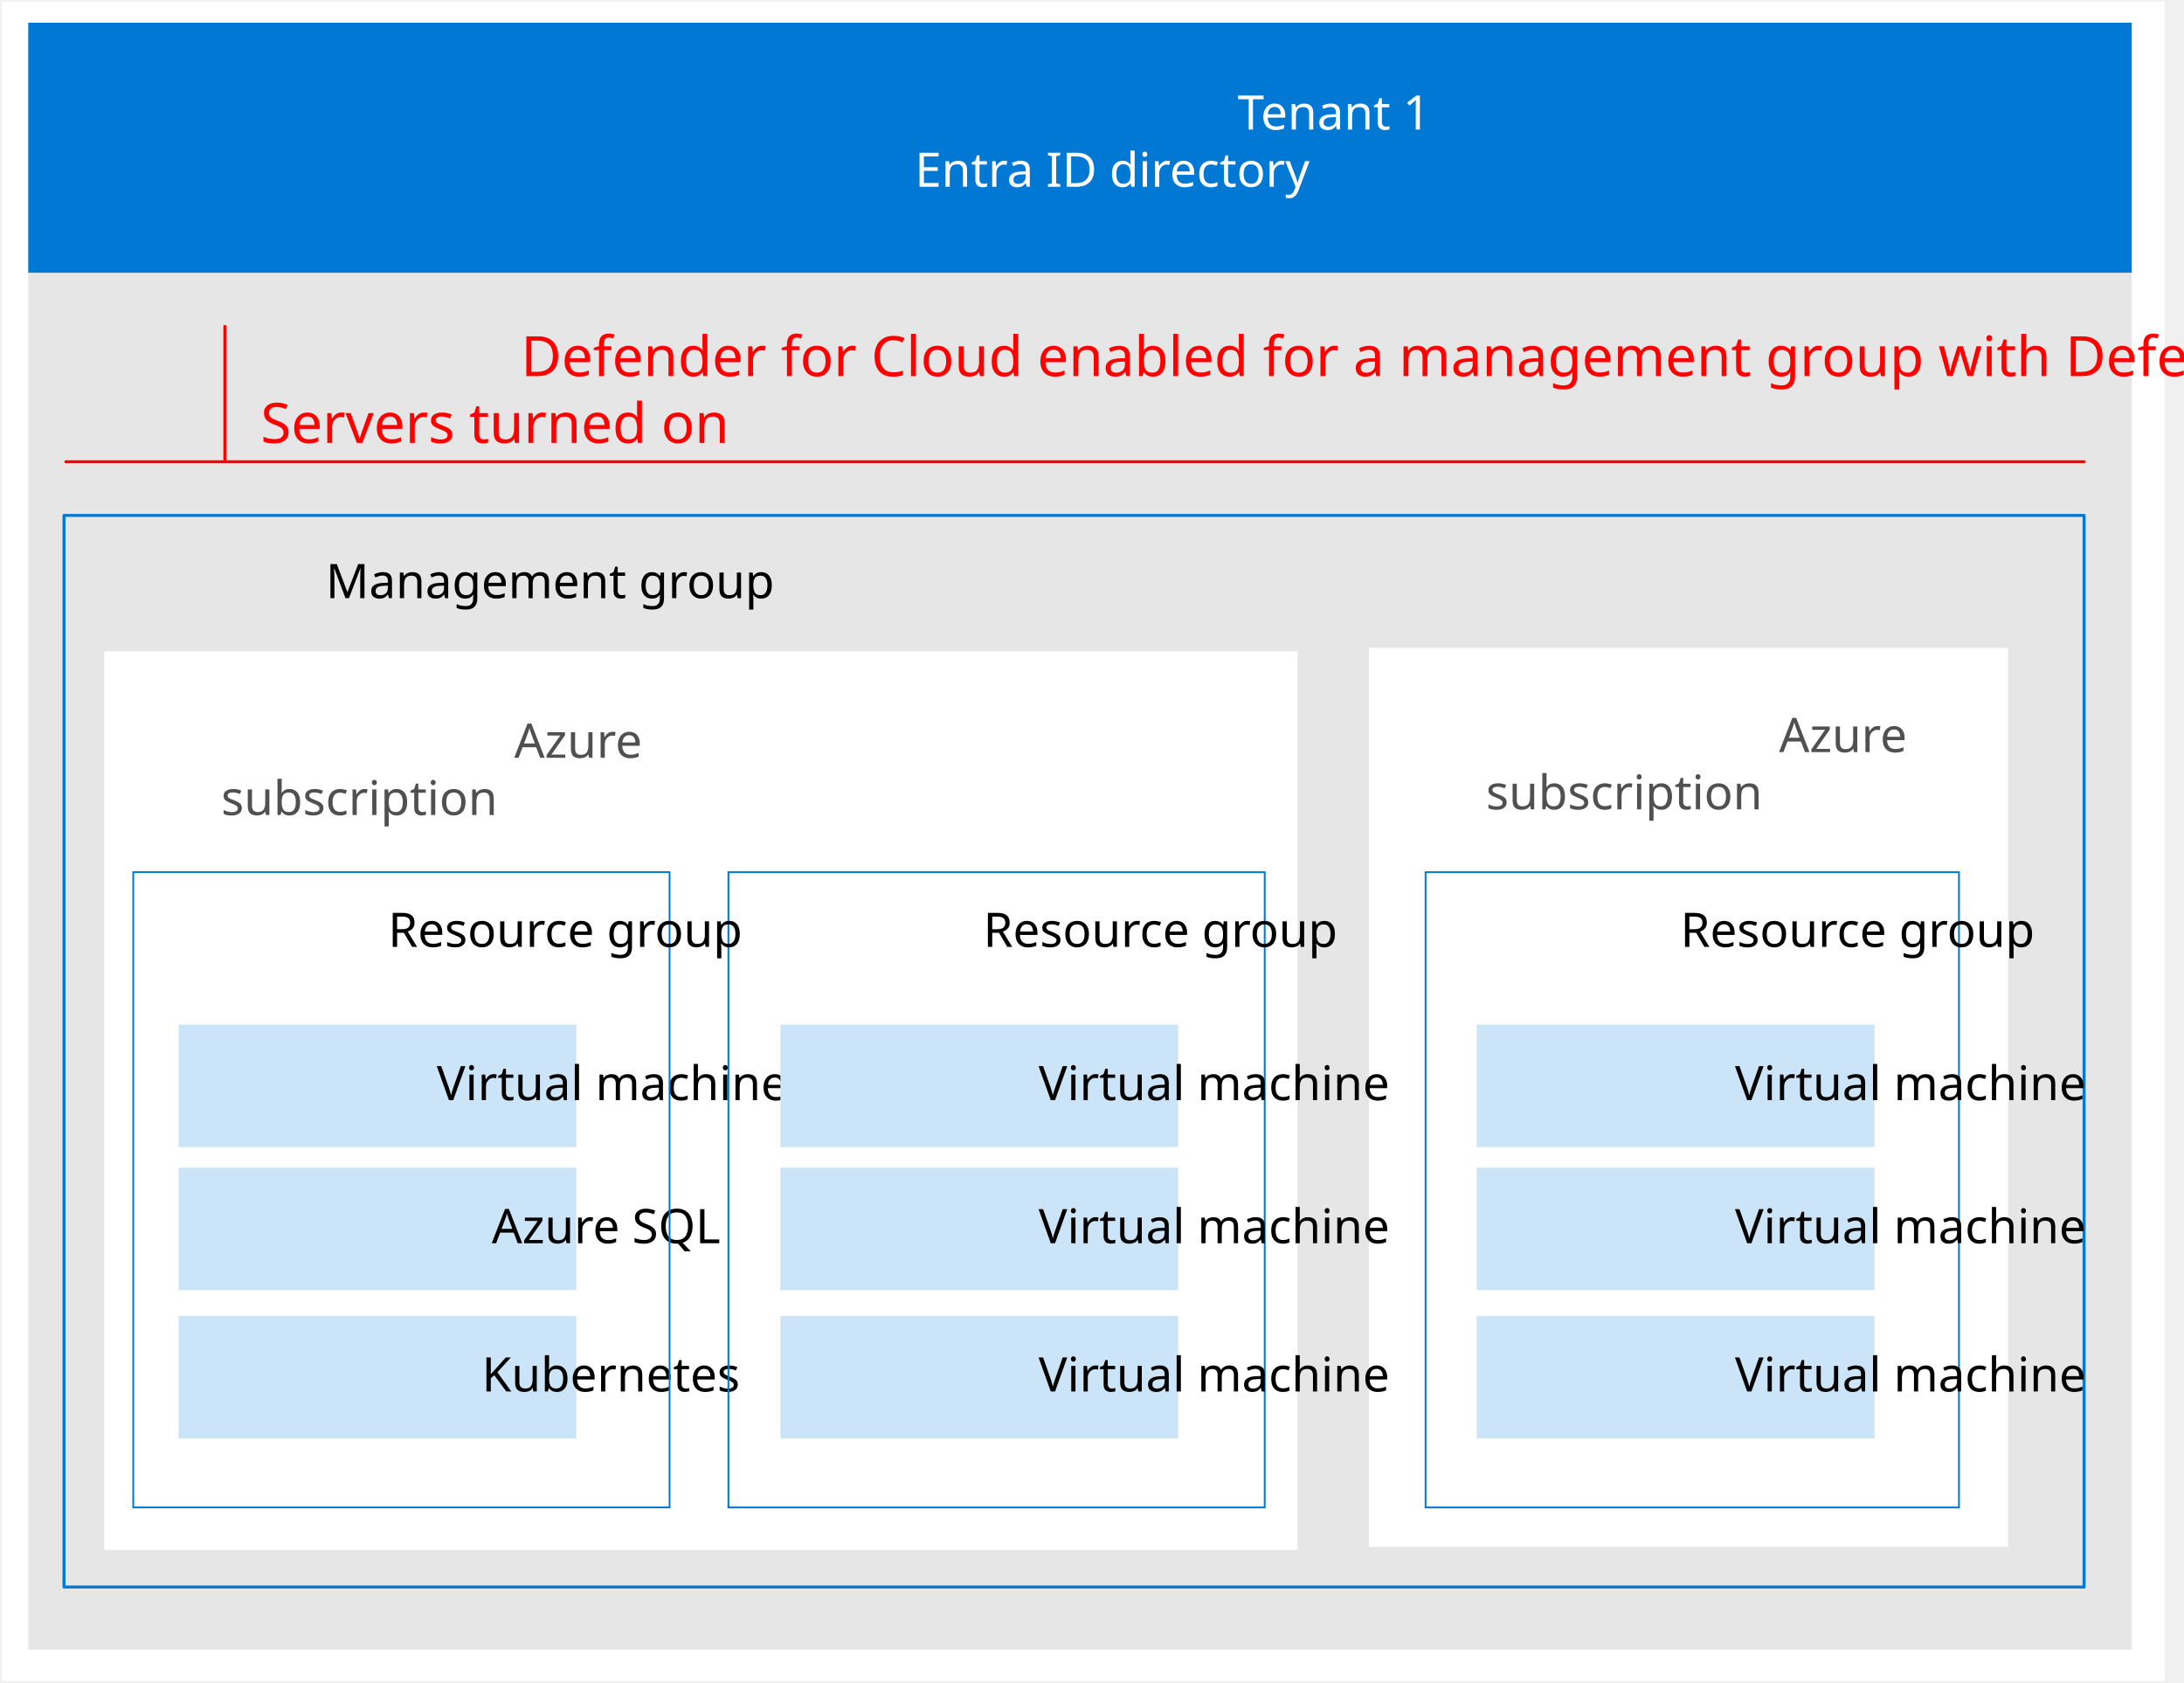
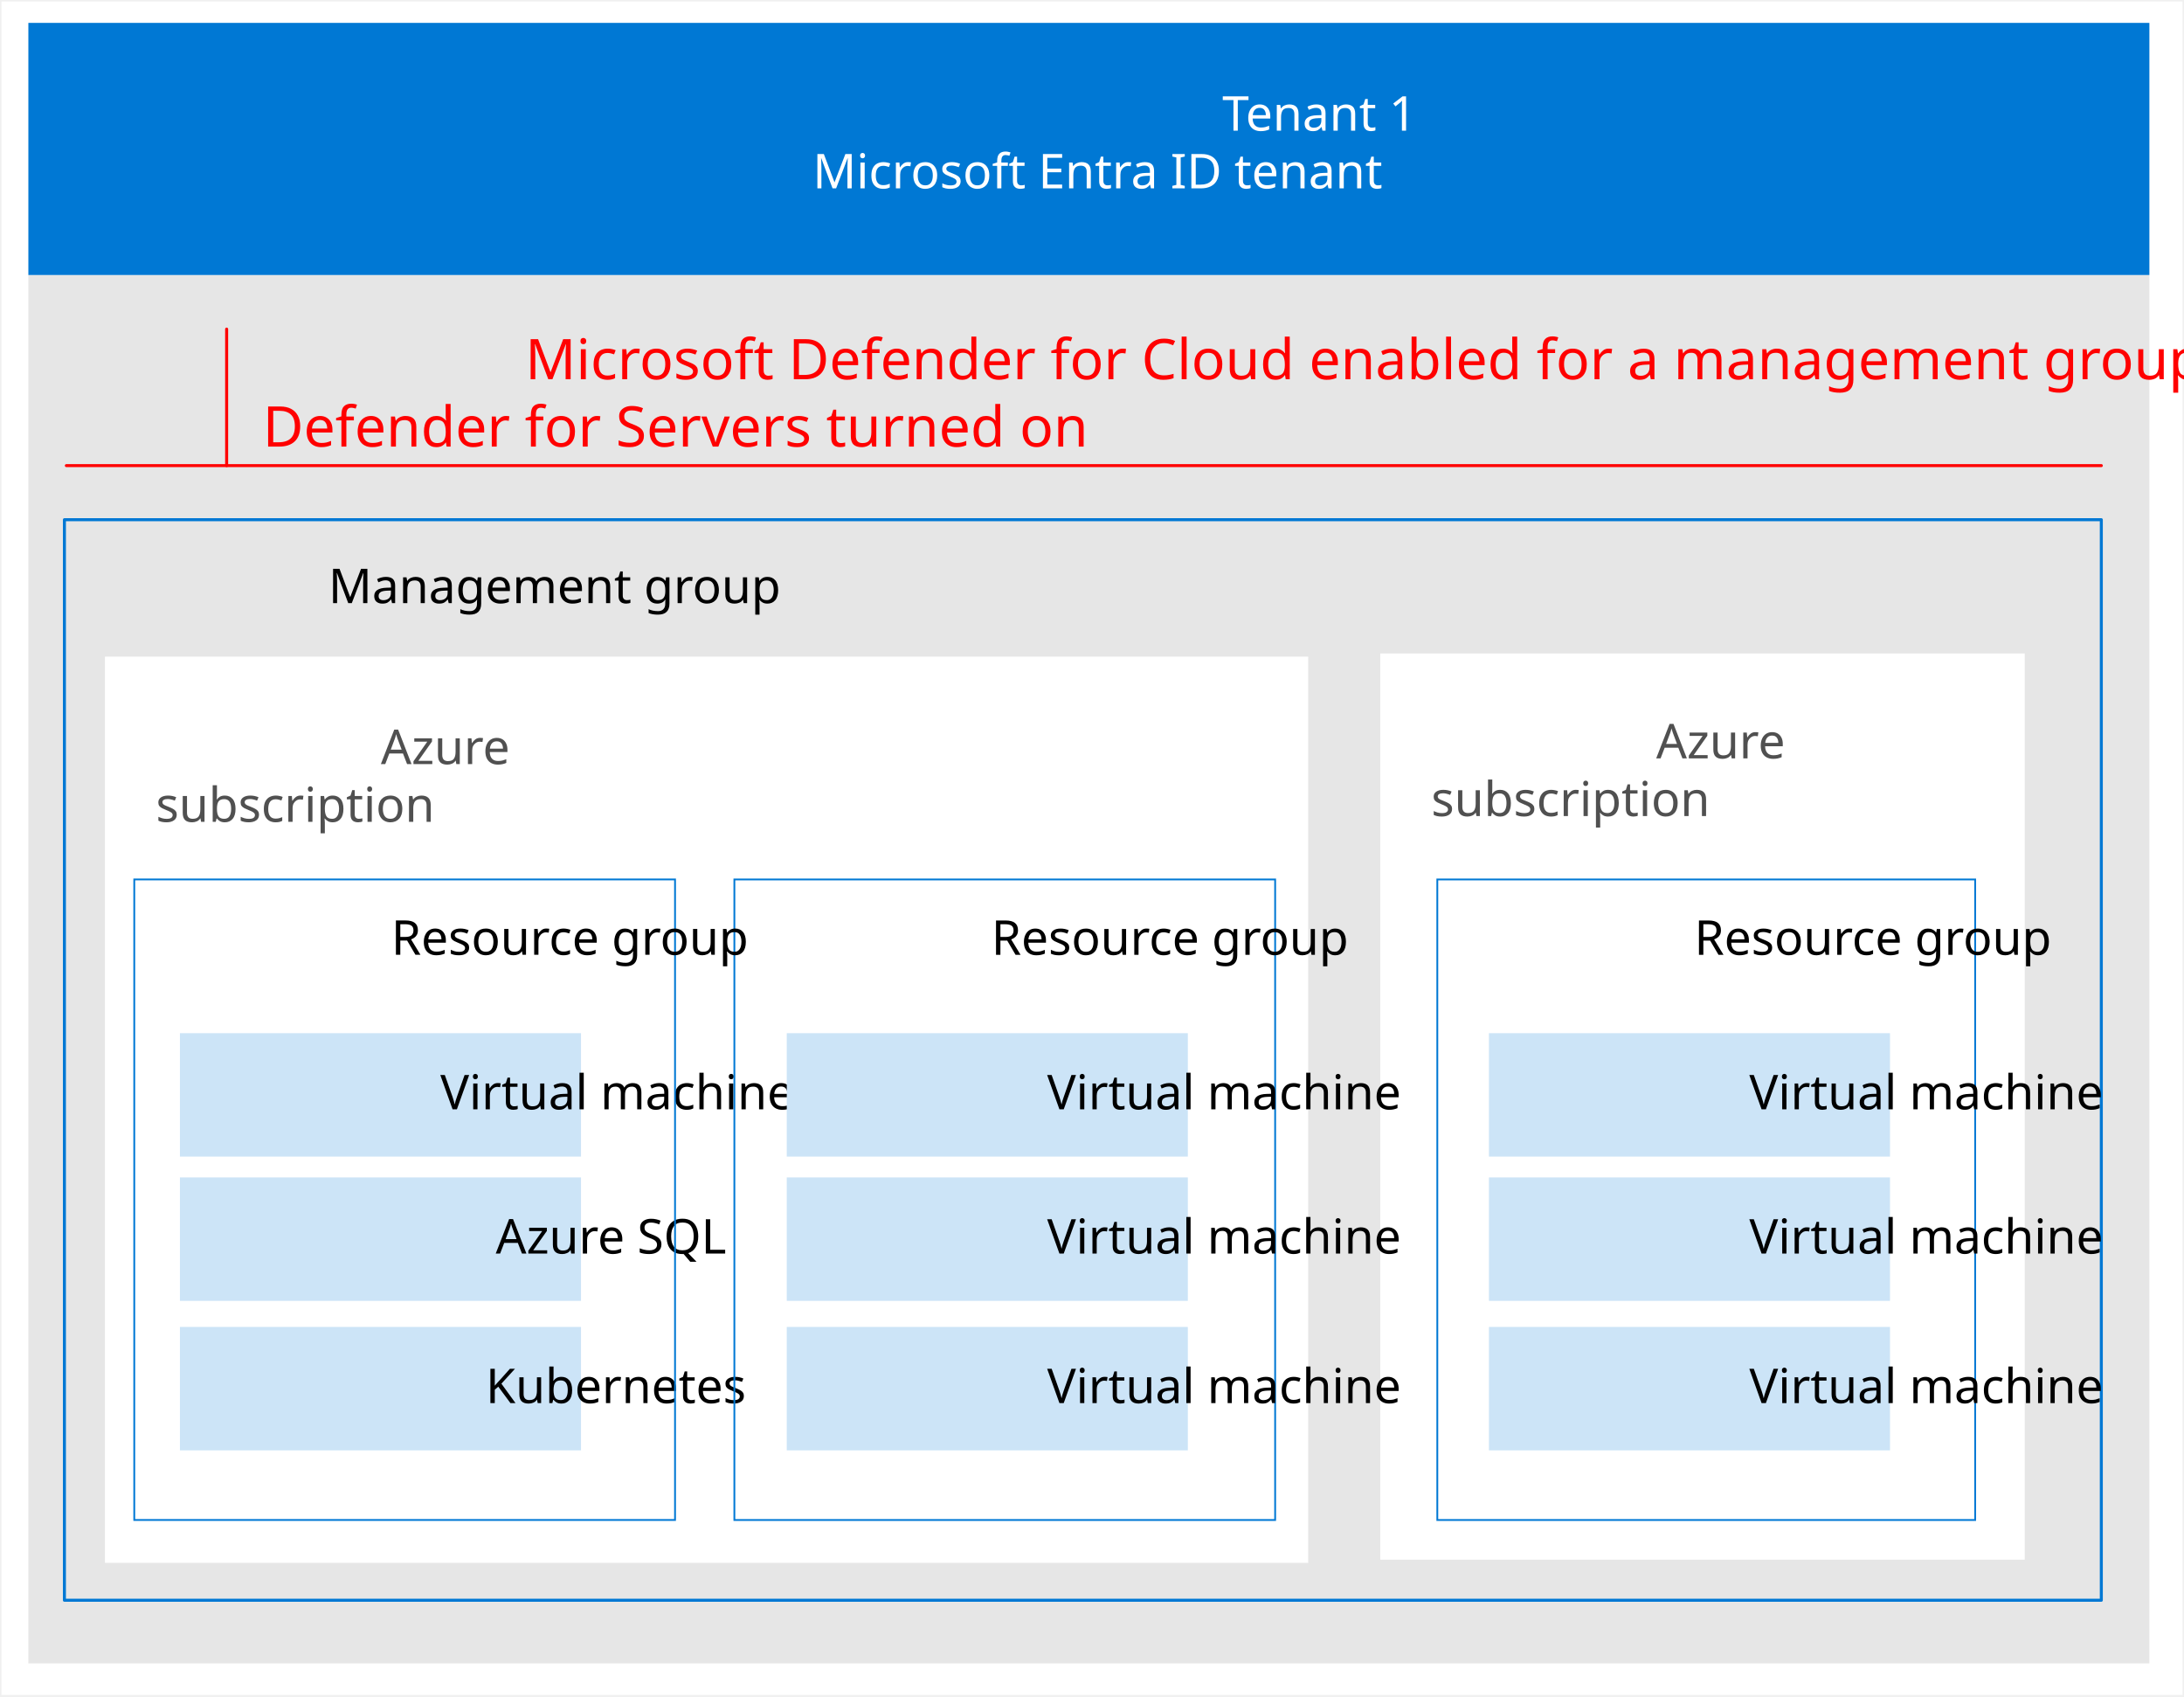
- <svg xmlns="http://www.w3.org/2000/svg" xmlns:ns1="http://schemas.microsoft.com/visio/2003/SVGExtensions/" width="7.635in" height="5.88in" viewBox="0 0 549.705 423.391" xml:space="preserve" color-interpolation-filters="sRGB" class="st17">
+ <svg xmlns="http://www.w3.org/2000/svg" xmlns:ns1="http://schemas.microsoft.com/visio/2003/SVGExtensions/" width="7.572in" height="5.88in" viewBox="0 0 545.22 423.391" xml:space="preserve" color-interpolation-filters="sRGB" class="st17">
  <ns1:documentProperties ns1:langID="1033" ns1:viewMarkup="false" />
  <style type="text/css">
	
		.st1 {fill:#ffffff;stroke:none;stroke-linecap:round;stroke-linejoin:round;stroke-width:0.75}
		.st2 {fill:#e6e6e6;stroke:none;stroke-linecap:butt;stroke-width:0.448}
		.st3 {fill:#0078d4;stroke:none;stroke-linecap:butt;stroke-width:0.448}
		.st4 {fill:none;stroke:none;stroke-linecap:round;stroke-linejoin:round;stroke-width:0.75}
		.st5 {fill:#ffffff;font-family:Segoe UI Semibold;font-size:1em}
		.st6 {font-size:1em}
		.st7 {fill:#ffffff;stroke:none;stroke-linecap:butt;stroke-width:0.448}
		.st8 {fill:#cce4f7;stroke:none;stroke-linecap:butt;stroke-width:0.448}
		.st9 {fill:#000000;font-family:Segoe UI;font-size:1em}
		.st10 {fill:none;stroke:none;stroke-linecap:butt;stroke-width:0.75}
		.st11 {fill:#505050;font-family:Segoe UI Semibold;font-size:1em}
		.st12 {fill:none;stroke:#0078d4;stroke-linecap:butt;stroke-width:0.448}
		.st13 {fill:#000000;font-family:Segoe UI Semibold;font-size:1em}
		.st14 {fill:none;stroke:#0078d4;stroke-linecap:round;stroke-linejoin:round;stroke-width:0.75}
		.st15 {stroke:#ff0000;stroke-linecap:round;stroke-linejoin:round;stroke-width:0.75}
		.st16 {fill:#ff0000;font-family:Segoe UI;font-size:1.167em}
		.st17 {fill:none;fill-rule:evenodd;font-size:12px;overflow:visible;stroke-linecap:square;stroke-miterlimit:3}
	
	</style>
  <g ns1:mID="0" ns1:index="1" ns1:groupContext="foregroundPage">
    <ns1:userDefs>
      <ns1:ud ns1:nameU="visNavType" ns1:val="VT0(1):26" />
    </ns1:userDefs>
    <ns1:pageProperties ns1:drawingScale="1" ns1:pageScale="1" ns1:drawingUnits="19" ns1:shadowOffsetX="9" ns1:shadowOffsetY="-9" />
    <ns1:layer ns1:name="symbols" ns1:index="0" />
    <g id="shape1832-1" ns1:mID="1832" ns1:groupContext="shape" transform="translate(0.375,-0.375)">
      <ns1:userDefs>
-         <ns1:ud ns1:nameU="visNavOrder" ns1:val="VT0(491000):26" />
+         <ns1:ud ns1:nameU="visNavOrder" ns1:val="VT0(463000):26" />
      </ns1:userDefs>
      <rect x="0" y="0.75" width="544.47" height="422.641" class="st1" />
    </g>
    <g id="shape1807-3" ns1:mID="1807" ns1:groupContext="shape" ns1:layerMember="0" transform="translate(7.08019,-8.25781)">
      <ns1:userDefs>
-         <ns1:ud ns1:nameU="visNavOrder" ns1:prompt="" ns1:val="VT0(466000):26" />
+         <ns1:ud ns1:nameU="visNavOrder" ns1:prompt="" ns1:val="VT0(467000):26" />
      </ns1:userDefs>
      <rect x="0" y="76.891" width="529.5" height="346.5" class="st2" />
    </g>
    <g id="shape1808-5" ns1:mID="1808" ns1:groupContext="shape" ns1:layerMember="0" transform="translate(7.08019,-354.758)">
      <ns1:userDefs>
-         <ns1:ud ns1:nameU="visNavOrder" ns1:prompt="" ns1:val="VT0(467000):26" />
+         <ns1:ud ns1:nameU="visNavOrder" ns1:prompt="" ns1:val="VT0(468000):26" />
      </ns1:userDefs>
      <rect x="0" y="360.47" width="529.5" height="62.922" class="st3" />
    </g>
    <g id="shape1809-7" ns1:mID="1809" ns1:groupContext="shape" transform="translate(7.08019,-363.563)">
      <ns1:userDefs>
-         <ns1:ud ns1:nameU="visNavOrder" ns1:prompt="" ns1:val="VT0(468000):26" />
+         <ns1:ud ns1:nameU="visNavOrder" ns1:prompt="" ns1:val="VT0(469000):26" />
      </ns1:userDefs>
      <ns1:textBlock ns1:margins="rect(4,4,4,4)" />
-       <ns1:textRect cx="271.125" cy="399.766" width="542.25" height="47.25" />
-       <rect x="0" y="376.141" width="542.25" height="47.25" class="st4" />
-       <text x="248.26" y="396.17" class="st5" ns1:langID="1033">
+       <ns1:textRect cx="264.75" cy="399.766" width="529.5" height="47.25" />
+       <rect x="0" y="376.141" width="529.5" height="47.25" class="st4" />
+       <text x="241.89" y="396.17" class="st5" ns1:langID="1033">
        <ns1:paragraph ns1:horizAlign="1" />
        <ns1:tabList />Tenant 1<ns1:newlineChar />
-         <tspan x="223.21" dy="1.2em" class="st6">Entra ID directory</tspan>
+         <tspan x="195.82" dy="1.2em" class="st6">Microsoft Entra ID tenant</tspan>
      </text>
    </g>
    <g id="shape1810-11" ns1:mID="1810" ns1:groupContext="shape" ns1:layerMember="0" transform="translate(26.1974,-33.3429)">
      <ns1:userDefs>
-         <ns1:ud ns1:nameU="visNavOrder" ns1:prompt="" ns1:val="VT0(469000):26" />
+         <ns1:ud ns1:nameU="visNavOrder" ns1:prompt="" ns1:val="VT0(470000):26" />
      </ns1:userDefs>
      <rect x="0" y="197.223" width="300.383" height="226.168" class="st7" />
    </g>
    <g id="shape1811-13" ns1:mID="1811" ns1:groupContext="shape" ns1:layerMember="0" transform="translate(44.9153,-134.732)">
      <ns1:userDefs>
-         <ns1:ud ns1:nameU="visNavOrder" ns1:prompt="" ns1:val="VT0(470000):26" />
+         <ns1:ud ns1:nameU="visNavOrder" ns1:prompt="" ns1:val="VT0(471000):26" />
      </ns1:userDefs>
      <ns1:textBlock ns1:margins="rect(0,0,0,0)" />
      <ns1:textRect cx="50.062" cy="407.99" width="100.13" height="30.803" />
      <rect x="0" y="392.588" width="100.125" height="30.803" class="st8" />
      <text x="8.84" y="411.59" class="st9" ns1:langID="1033">
        <ns1:paragraph ns1:horizAlign="1" />
        <ns1:tabList />Virtual machine</text>
    </g>
    <g id="shape1812-16" ns1:mID="1812" ns1:groupContext="shape" ns1:layerMember="0" transform="translate(38.9153,-222.008)">
      <ns1:userDefs>
-         <ns1:ud ns1:nameU="visNavOrder" ns1:prompt="" ns1:val="VT0(471000):26" />
+         <ns1:ud ns1:nameU="visNavOrder" ns1:prompt="" ns1:val="VT0(472000):26" />
      </ns1:userDefs>
      <ns1:textBlock ns1:margins="rect(0,0,0,0)" />
      <ns1:textRect cx="50.062" cy="416.313" width="100.13" height="14.157" />
      <rect x="0" y="409.234" width="100.125" height="14.157" class="st10" />
-       <text x="34.34" y="412.71" class="st11" ns1:langID="1033">
-         <ns1:paragraph ns1:horizAlign="1" />
-         <ns1:tabList />Azure <tspan x="16.73" dy="1.2em" class="st6">subscription</tspan>
+       <text x="0" y="412.71" class="st11" ns1:langID="1033">
+         <ns1:paragraph />
+         <ns1:tabList />Azure <tspan x="0" dy="1.2em" class="st6">subscription</tspan>
      </text>
    </g>
    <g id="shape1813-20" ns1:mID="1813" ns1:groupContext="shape" ns1:layerMember="0" transform="translate(44.9153,-98.7319)">
      <ns1:userDefs>
-         <ns1:ud ns1:nameU="visNavOrder" ns1:prompt="" ns1:val="VT0(472000):26" />
+         <ns1:ud ns1:nameU="visNavOrder" ns1:prompt="" ns1:val="VT0(473000):26" />
      </ns1:userDefs>
      <ns1:textBlock ns1:margins="rect(0,0,0,0)" />
      <ns1:textRect cx="50.062" cy="407.99" width="100.13" height="30.803" />
      <rect x="0" y="392.588" width="100.125" height="30.803" class="st8" />
      <text x="22.68" y="411.59" class="st9" ns1:langID="1033">
        <ns1:paragraph ns1:horizAlign="1" />
        <ns1:tabList />Azure SQL</text>
    </g>
    <g id="shape1814-23" ns1:mID="1814" ns1:groupContext="shape" ns1:layerMember="0" transform="translate(44.9153,-61.4158)">
      <ns1:userDefs>
-         <ns1:ud ns1:nameU="visNavOrder" ns1:prompt="" ns1:val="VT0(473000):26" />
+         <ns1:ud ns1:nameU="visNavOrder" ns1:prompt="" ns1:val="VT0(474000):26" />
      </ns1:userDefs>
      <ns1:textBlock ns1:margins="rect(0,0,0,0)" />
      <ns1:textRect cx="50.062" cy="407.99" width="100.13" height="30.803" />
      <rect x="0" y="392.588" width="100.125" height="30.803" class="st8" />
      <text x="20.19" y="411.59" class="st9" ns1:langID="1033">
        <ns1:paragraph ns1:horizAlign="1" />
        <ns1:tabList />Kubernetes</text>
    </g>
    <g id="shape1815-26" ns1:mID="1815" ns1:groupContext="shape" ns1:layerMember="0" transform="translate(183.33,-44.035)">
      <ns1:userDefs>
-         <ns1:ud ns1:nameU="visNavOrder" ns1:prompt="" ns1:val="VT0(474000):26" />
+         <ns1:ud ns1:nameU="visNavOrder" ns1:prompt="" ns1:val="VT0(475000):26" />
      </ns1:userDefs>
      <ns1:textBlock ns1:margins="rect(8,8,8,8)" ns1:verticalAlign="0" />
      <ns1:textRect cx="67.5" cy="343.46" width="135" height="159.863" />
      <rect x="0" y="263.528" width="135" height="159.863" class="st12" />
      <text x="8" y="282.33" class="st13" ns1:langID="1033">
        <ns1:paragraph />
        <ns1:tabList />Resource group</text>
    </g>
    <g id="shape1816-29" ns1:mID="1816" ns1:groupContext="shape" ns1:layerMember="0" transform="translate(344.58,-34.1374)">
      <ns1:userDefs>
-         <ns1:ud ns1:nameU="visNavOrder" ns1:prompt="" ns1:val="VT0(475000):26" />
+         <ns1:ud ns1:nameU="visNavOrder" ns1:prompt="" ns1:val="VT0(476000):26" />
      </ns1:userDefs>
      <rect x="0" y="197.223" width="160.883" height="226.168" class="st7" />
    </g>
    <g id="shape1817-31" ns1:mID="1817" ns1:groupContext="shape" ns1:layerMember="0" transform="translate(357.298,-223.441)">
      <ns1:userDefs>
-         <ns1:ud ns1:nameU="visNavOrder" ns1:prompt="" ns1:val="VT0(476000):26" />
+         <ns1:ud ns1:nameU="visNavOrder" ns1:prompt="" ns1:val="VT0(477000):26" />
      </ns1:userDefs>
      <ns1:textBlock ns1:margins="rect(0,0,0,0)" />
      <ns1:textRect cx="50.062" cy="416.313" width="100.13" height="14.157" />
      <rect x="0" y="409.234" width="100.125" height="14.157" class="st10" />
-       <text x="34.34" y="412.71" class="st11" ns1:langID="1033">
-         <ns1:paragraph ns1:horizAlign="1" />
-         <ns1:tabList />Azure <tspan x="16.73" dy="1.2em" class="st6">subscription</tspan>
+       <text x="0" y="412.71" class="st11" ns1:langID="1033">
+         <ns1:paragraph />
+         <ns1:tabList />Azure <tspan x="0" dy="1.2em" class="st6">subscription</tspan>
      </text>
    </g>
    <g id="shape1818-35" ns1:mID="1818" ns1:groupContext="shape" ns1:layerMember="0" transform="translate(358.816,-44.035)">
      <ns1:userDefs>
-         <ns1:ud ns1:nameU="visNavOrder" ns1:prompt="" ns1:val="VT0(477000):26" />
+         <ns1:ud ns1:nameU="visNavOrder" ns1:prompt="" ns1:val="VT0(478000):26" />
      </ns1:userDefs>
      <ns1:textBlock ns1:margins="rect(8,8,8,8)" ns1:verticalAlign="0" />
      <ns1:textRect cx="67.136" cy="343.46" width="134.28" height="159.863" />
      <rect x="0" y="263.528" width="134.272" height="159.863" class="st12" />
      <text x="8" y="282.33" class="st13" ns1:langID="1033">
        <ns1:paragraph />
        <ns1:tabList />Resource group</text>
    </g>
    <g id="shape1819-38" ns1:mID="1819" ns1:groupContext="shape" transform="translate(16.0802,-24.0078)">
      <ns1:userDefs>
-         <ns1:ud ns1:nameU="visNavOrder" ns1:prompt="" ns1:val="VT0(478000):26" />
+         <ns1:ud ns1:nameU="visNavOrder" ns1:prompt="" ns1:val="VT0(479000):26" />
      </ns1:userDefs>
      <rect x="0" y="153.713" width="508.5" height="269.678" class="st14" />
    </g>
    <g id="shape1820-40" ns1:mID="1820" ns1:groupContext="shape" ns1:layerMember="0" transform="translate(25.8302,-269.386)">
      <ns1:userDefs>
-         <ns1:ud ns1:nameU="visNavOrder" ns1:prompt="" ns1:val="VT0(479000):26" />
+         <ns1:ud ns1:nameU="visNavOrder" ns1:prompt="" ns1:val="VT0(480000):26" />
      </ns1:userDefs>
      <ns1:textBlock ns1:margins="rect(0,0,0,0)" />
      <ns1:textRect cx="94.5" cy="416.313" width="189.01" height="14.157" />
      <rect x="0" y="409.234" width="189" height="14.157" class="st10" />
      <text x="0" y="419.91" class="st9" ns1:langID="1033">
        <ns1:paragraph />
        <ns1:tabList />Management group</text>
    </g>
    <g id="shape1821-43" ns1:mID="1821" ns1:groupContext="shape" transform="translate(16.5623,-307.186)">
      <ns1:userDefs>
-         <ns1:ud ns1:nameU="visNavOrder" ns1:prompt="" ns1:val="VT0(480000):26" />
+         <ns1:ud ns1:nameU="visNavOrder" ns1:prompt="" ns1:val="VT0(481000):26" />
      </ns1:userDefs>
      <path d="M0 423.39 L508.02 423.39" class="st15" />
    </g>
    <g id="shape1822-46" ns1:mID="1822" ns1:groupContext="shape" transform="translate(-366.811,116.205) rotate(-90)">
      <ns1:userDefs>
-         <ns1:ud ns1:nameU="visNavOrder" ns1:prompt="" ns1:val="VT0(481000):26" />
+         <ns1:ud ns1:nameU="visNavOrder" ns1:prompt="" ns1:val="VT0(482000):26" />
      </ns1:userDefs>
      <path d="M0 423.39 L34.07 423.39" class="st15" />
    </g>
    <g id="shape1823-49" ns1:mID="1823" ns1:groupContext="shape" ns1:layerMember="0" transform="translate(65.5801,-317.457)">
      <ns1:userDefs>
-         <ns1:ud ns1:nameU="visNavOrder" ns1:prompt="" ns1:val="VT0(482000):26" />
+         <ns1:ud ns1:nameU="visNavOrder" ns1:prompt="" ns1:val="VT0(483000):26" />
      </ns1:userDefs>
      <ns1:textBlock ns1:margins="rect(0,0,0,0)" />
      <ns1:textRect cx="222.75" cy="416.313" width="445.51" height="14.157" />
      <rect x="0" y="409.234" width="445.5" height="14.157" class="st10" />
      <text x="0" y="412.11" class="st16" ns1:langID="1033">
        <ns1:paragraph />
-         <ns1:tabList />Defender for Cloud enabled for a management group with Defender for <tspan x="0" dy="1.2em" class="st6">Servers turned on</tspan>
+         <ns1:tabList />Microsoft Defender for Cloud enabled for a management group with <tspan x="0" dy="1.2em" class="st6">Defender for Servers turned on</tspan>
      </text>
    </g>
    <g id="shape1824-53" ns1:mID="1824" ns1:groupContext="shape" ns1:layerMember="0" transform="translate(196.409,-134.732)">
      <ns1:userDefs>
-         <ns1:ud ns1:nameU="visNavOrder" ns1:prompt="" ns1:val="VT0(483000):26" />
+         <ns1:ud ns1:nameU="visNavOrder" ns1:prompt="" ns1:val="VT0(484000):26" />
      </ns1:userDefs>
      <ns1:textBlock ns1:margins="rect(0,0,0,0)" />
      <ns1:textRect cx="50.062" cy="407.99" width="100.13" height="30.803" />
      <rect x="0" y="392.588" width="100.125" height="30.803" class="st8" />
      <text x="8.84" y="411.59" class="st9" ns1:langID="1033">
        <ns1:paragraph ns1:horizAlign="1" />
        <ns1:tabList />Virtual machine</text>
    </g>
    <g id="shape1825-56" ns1:mID="1825" ns1:groupContext="shape" ns1:layerMember="0" transform="translate(196.409,-98.7319)">
      <ns1:userDefs>
-         <ns1:ud ns1:nameU="visNavOrder" ns1:prompt="" ns1:val="VT0(484000):26" />
+         <ns1:ud ns1:nameU="visNavOrder" ns1:prompt="" ns1:val="VT0(485000):26" />
      </ns1:userDefs>
      <ns1:textBlock ns1:margins="rect(0,0,0,0)" />
      <ns1:textRect cx="50.062" cy="407.99" width="100.13" height="30.803" />
      <rect x="0" y="392.588" width="100.125" height="30.803" class="st8" />
      <text x="8.84" y="411.59" class="st9" ns1:langID="1033">
        <ns1:paragraph ns1:horizAlign="1" />
        <ns1:tabList />Virtual machine</text>
    </g>
    <g id="shape1826-59" ns1:mID="1826" ns1:groupContext="shape" ns1:layerMember="0" transform="translate(196.409,-61.4158)">
      <ns1:userDefs>
-         <ns1:ud ns1:nameU="visNavOrder" ns1:prompt="" ns1:val="VT0(485000):26" />
+         <ns1:ud ns1:nameU="visNavOrder" ns1:prompt="" ns1:val="VT0(486000):26" />
      </ns1:userDefs>
      <ns1:textBlock ns1:margins="rect(0,0,0,0)" />
      <ns1:textRect cx="50.062" cy="407.99" width="100.13" height="30.803" />
      <rect x="0" y="392.588" width="100.125" height="30.803" class="st8" />
      <text x="8.84" y="411.59" class="st9" ns1:langID="1033">
        <ns1:paragraph ns1:horizAlign="1" />
        <ns1:tabList />Virtual machine</text>
    </g>
    <g id="shape1827-62" ns1:mID="1827" ns1:groupContext="shape" ns1:layerMember="0" transform="translate(371.7,-134.732)">
      <ns1:userDefs>
-         <ns1:ud ns1:nameU="visNavOrder" ns1:prompt="" ns1:val="VT0(486000):26" />
+         <ns1:ud ns1:nameU="visNavOrder" ns1:prompt="" ns1:val="VT0(487000):26" />
      </ns1:userDefs>
      <ns1:textBlock ns1:margins="rect(0,0,0,0)" />
      <ns1:textRect cx="50.062" cy="407.99" width="100.13" height="30.803" />
      <rect x="0" y="392.588" width="100.125" height="30.803" class="st8" />
      <text x="8.84" y="411.59" class="st9" ns1:langID="1033">
        <ns1:paragraph ns1:horizAlign="1" />
        <ns1:tabList />Virtual machine</text>
    </g>
    <g id="shape1828-65" ns1:mID="1828" ns1:groupContext="shape" ns1:layerMember="0" transform="translate(371.7,-98.7319)">
      <ns1:userDefs>
-         <ns1:ud ns1:nameU="visNavOrder" ns1:prompt="" ns1:val="VT0(487000):26" />
+         <ns1:ud ns1:nameU="visNavOrder" ns1:prompt="" ns1:val="VT0(488000):26" />
      </ns1:userDefs>
      <ns1:textBlock ns1:margins="rect(0,0,0,0)" />
      <ns1:textRect cx="50.062" cy="407.99" width="100.13" height="30.803" />
      <rect x="0" y="392.588" width="100.125" height="30.803" class="st8" />
      <text x="8.84" y="411.59" class="st9" ns1:langID="1033">
        <ns1:paragraph ns1:horizAlign="1" />
        <ns1:tabList />Virtual machine</text>
    </g>
    <g id="shape1829-68" ns1:mID="1829" ns1:groupContext="shape" ns1:layerMember="0" transform="translate(371.7,-61.4158)">
      <ns1:userDefs>
-         <ns1:ud ns1:nameU="visNavOrder" ns1:prompt="" ns1:val="VT0(488000):26" />
+         <ns1:ud ns1:nameU="visNavOrder" ns1:prompt="" ns1:val="VT0(489000):26" />
      </ns1:userDefs>
      <ns1:textBlock ns1:margins="rect(0,0,0,0)" />
      <ns1:textRect cx="50.062" cy="407.99" width="100.13" height="30.803" />
      <rect x="0" y="392.588" width="100.125" height="30.803" class="st8" />
      <text x="8.84" y="411.59" class="st9" ns1:langID="1033">
        <ns1:paragraph ns1:horizAlign="1" />
        <ns1:tabList />Virtual machine</text>
    </g>
    <g id="shape1830-71" ns1:mID="1830" ns1:groupContext="shape" ns1:layerMember="0" transform="translate(33.5177,-44.0412)">
      <ns1:userDefs>
-         <ns1:ud ns1:nameU="visNavOrder" ns1:prompt="" ns1:val="VT0(489000):26" />
+         <ns1:ud ns1:nameU="visNavOrder" ns1:prompt="" ns1:val="VT0(490000):26" />
      </ns1:userDefs>
      <ns1:textBlock ns1:margins="rect(8,8,8,8)" ns1:verticalAlign="0" />
      <ns1:textRect cx="67.5" cy="343.46" width="135" height="159.863" />
      <rect x="0" y="263.528" width="135" height="159.863" class="st12" />
      <text x="8" y="282.33" class="st13" ns1:langID="1033">
        <ns1:paragraph />
        <ns1:tabList />Resource group</text>
    </g>
  </g>
</svg>
